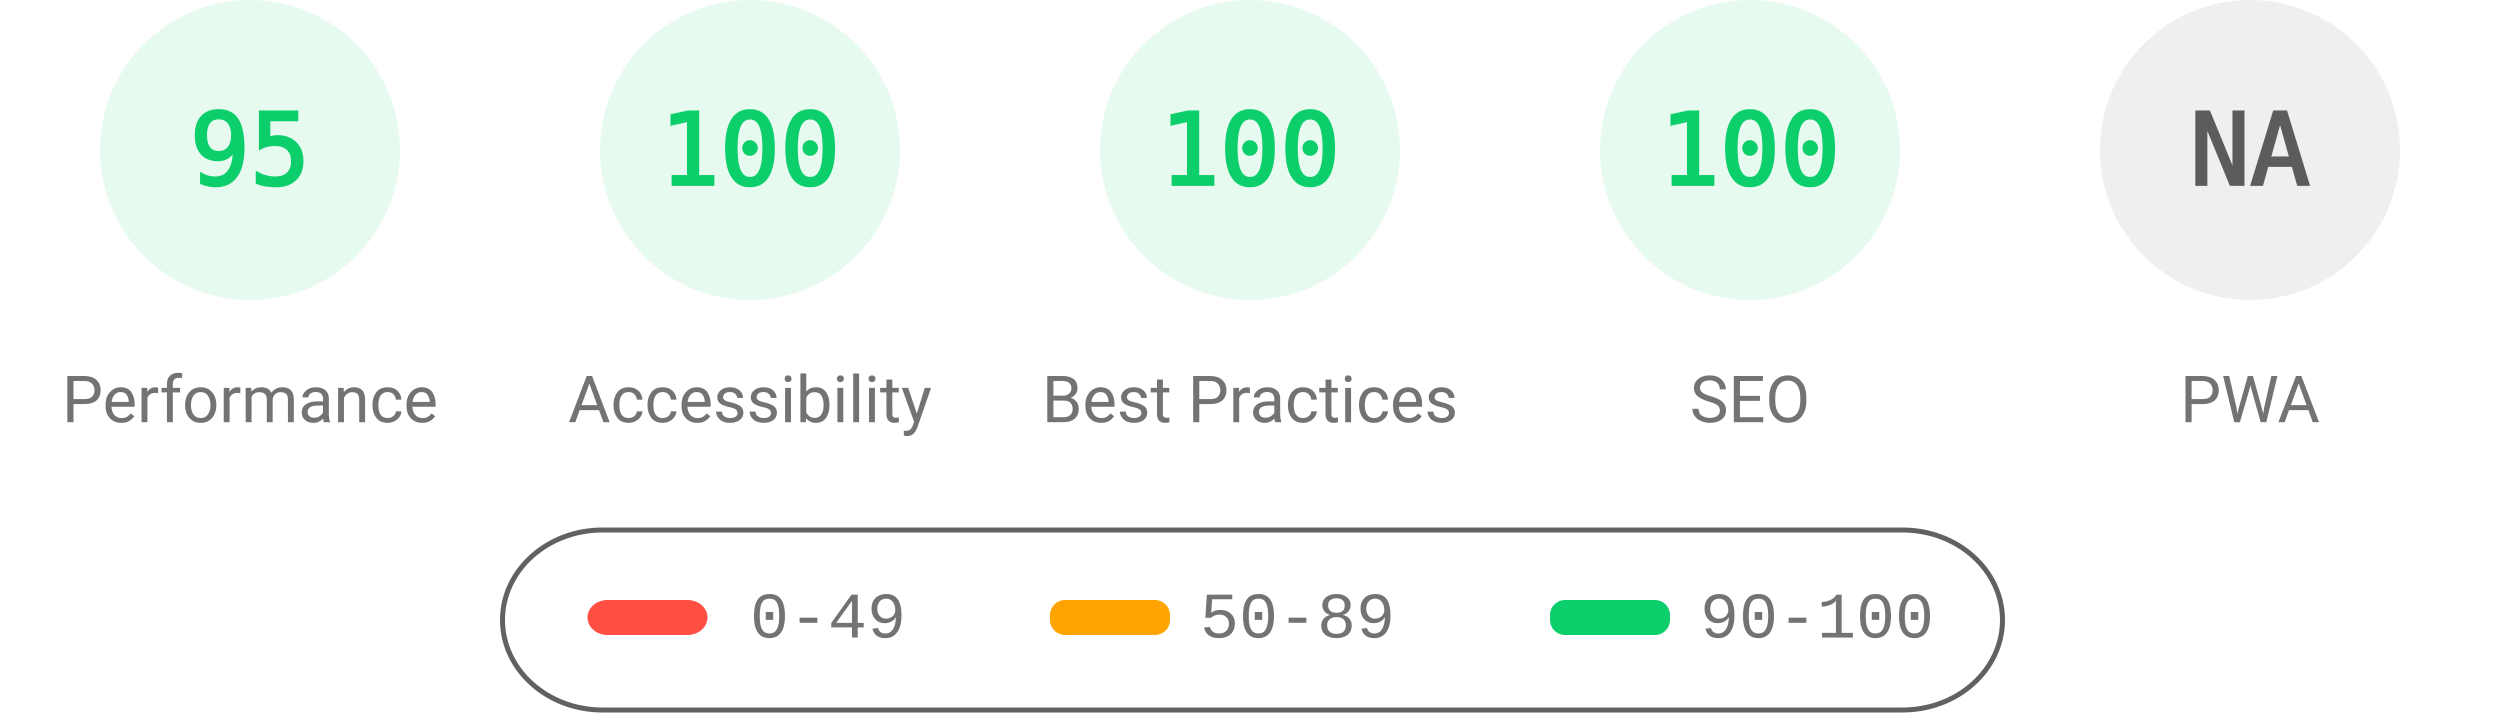
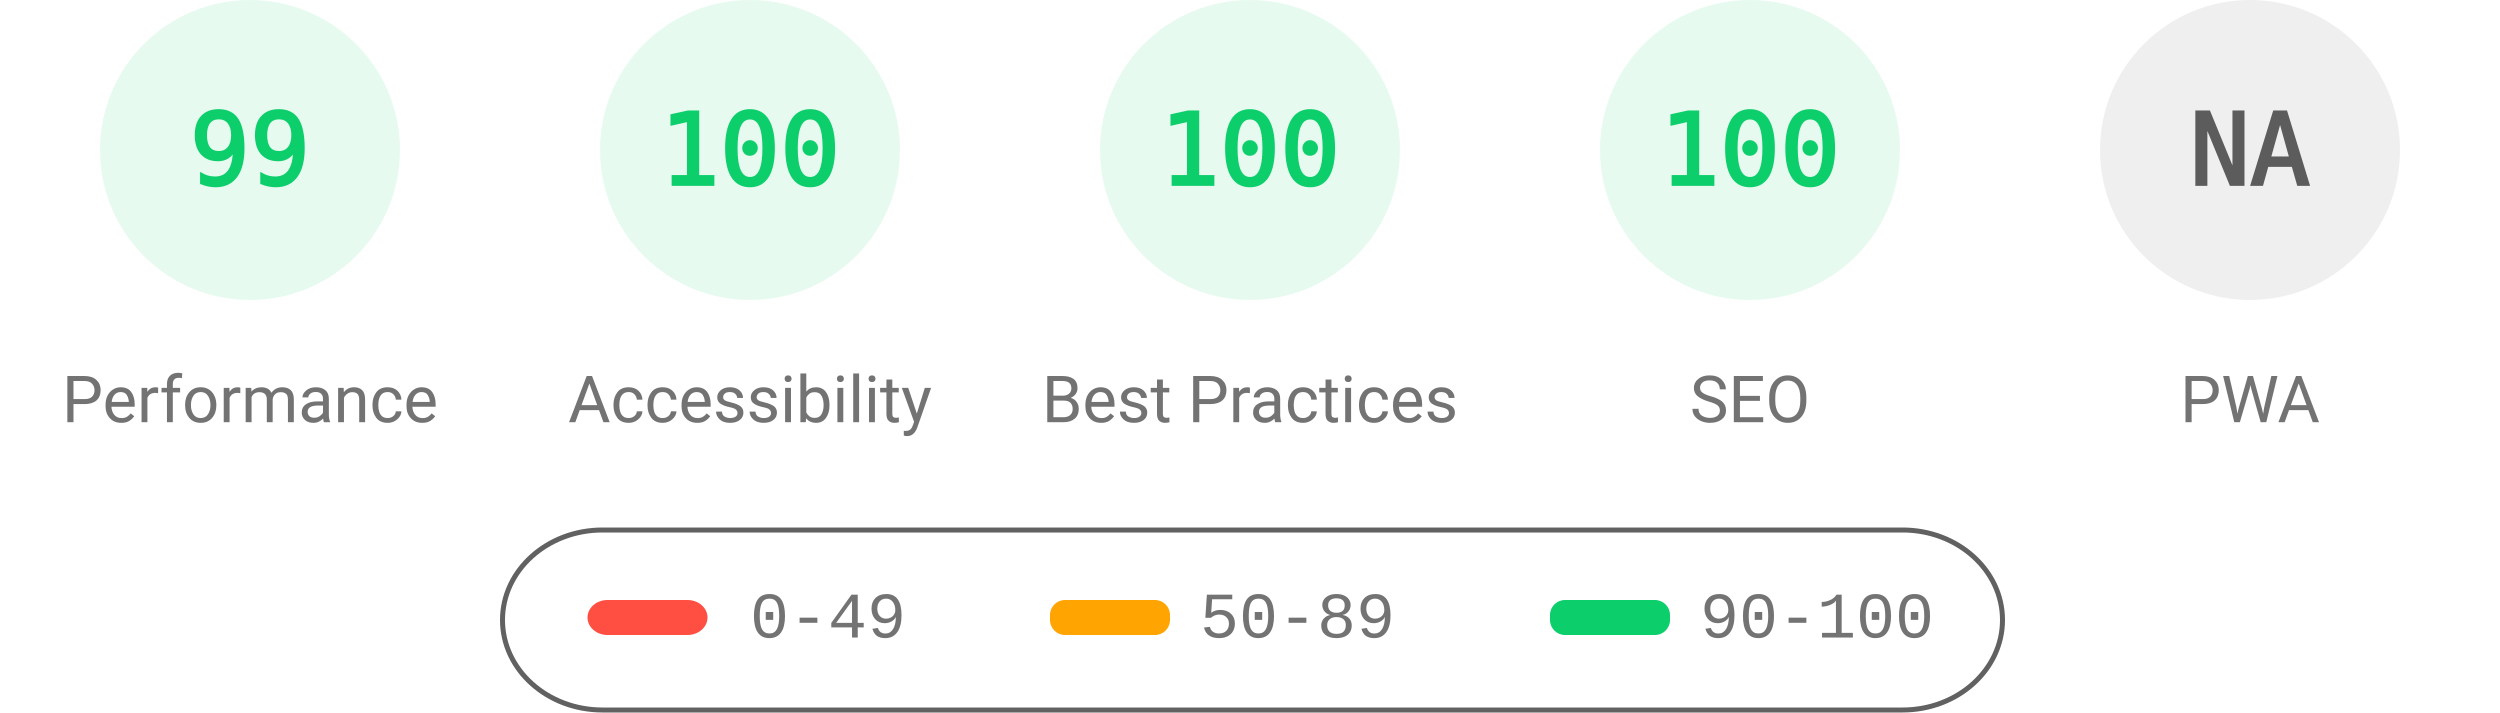
<svg xmlns="http://www.w3.org/2000/svg" fill="none" width="1000" height="285">
  <style>.gauge-base{opacity:.1}.gauge-arc{fill:none;animation-delay:250ms;stroke-linecap:round;transform:rotate(-90deg);transform-origin:100px 60px;animation:load-gauge 1s ease forwards}.guage-text{font-size:40px;font-family:monospace;text-align:center}.guage-red{color:#ff4e42;fill:#ff4e42;stroke:#ff4e42}.guage-orange{color:#ffa400;fill:#ffa400;stroke:#ffa400}.guage-green{color:#0cce6b;fill:#0cce6b;stroke:#0cce6b}.guage-undefined{color:#5c5c5c;fill:#5c5c5c;stroke:#5c5c5c}.guage-title{color:#737373;fill:#737373;stroke:none;font-size:26px;line-height:26px;font-family:Roboto,Halvetica,Arial,sans-serif}@keyframes load-gauge{from{stroke-dasharray:0 352.858}}</style>
  <svg class="guage-div guage-perf guage-green" viewBox="0 0 200 200" width="200" height="200">
    <circle class="gauge-base" r="56" cx="100" cy="60" stroke-width="8" />
-     <circle class="gauge-arc guage-arc-1" r="56" cx="100" cy="60" stroke-width="8" style="stroke-dasharray:334.265,351.858" />
-     <text class="guage-text" x="100" y="60" alignment-baseline="central" dominant-baseline="central" text-anchor="middle">95</text>
+     <circle class="gauge-arc guage-arc-1" r="56" cx="100" cy="60" stroke-width="8" style="stroke-dasharray:348.339,351.858" />
+     <text class="guage-text" x="100" y="60" alignment-baseline="central" dominant-baseline="central" text-anchor="middle">99</text>
    <text class="guage-title" x="100" y="160" alignment-baseline="central" dominant-baseline="central" text-anchor="middle">Performance</text>
  </svg>
  <svg class="guage-div guage-acc guage-green" viewBox="0 0 200 200" width="200" height="200" x="200">
    <circle class="gauge-base" r="56" cx="100" cy="60" stroke-width="8" />
    <circle class="gauge-arc guage-arc-2" r="56" cx="100" cy="60" stroke-width="8" style="stroke-dasharray:351.858,351.858" />
    <text class="guage-text" x="100" y="60" alignment-baseline="central" dominant-baseline="central" text-anchor="middle">100</text>
    <text class="guage-title" x="100" y="160" alignment-baseline="central" dominant-baseline="central" text-anchor="middle">Accessibility</text>
  </svg>
  <svg class="guage-div guage-best guage-green" viewBox="0 0 200 200" width="200" height="200" x="400">
    <circle class="gauge-base" r="56" cx="100" cy="60" stroke-width="8" />
    <circle class="gauge-arc guage-arc-3" r="56" cx="100" cy="60" stroke-width="8" style="stroke-dasharray:351.858,351.858" />
    <text class="guage-text" x="100" y="60" alignment-baseline="central" dominant-baseline="central" text-anchor="middle">100</text>
    <text class="guage-title" x="100" y="160" alignment-baseline="central" dominant-baseline="central" text-anchor="middle">Best Practices</text>
  </svg>
  <svg class="guage-div guage-seo guage-green" viewBox="0 0 200 200" width="200" height="200" x="600">
    <circle class="gauge-base" r="56" cx="100" cy="60" stroke-width="8" />
    <circle class="gauge-arc guage-arc-4" r="56" cx="100" cy="60" stroke-width="8" style="stroke-dasharray:351.858,351.858" />
    <text class="guage-text" x="100" y="60" alignment-baseline="central" dominant-baseline="central" text-anchor="middle">100</text>
    <text class="guage-title" x="100" y="160" alignment-baseline="central" dominant-baseline="central" text-anchor="middle">SEO</text>
  </svg>
  <svg class="guage-div guage-pwa guage-undefined" viewBox="0 0 200 200" width="200" height="200" x="800">
    <circle class="gauge-base" r="56" cx="100" cy="60" stroke-width="8" />
    <circle class="gauge-arc guage-arc-4" r="56" cx="100" cy="60" stroke-width="8" style="stroke-dasharray:351.858,351.858" />
    <text class="guage-text" x="100" y="60" alignment-baseline="central" dominant-baseline="central" text-anchor="middle">NA</text>
    <text class="guage-title" x="100" y="160" alignment-baseline="central" dominant-baseline="central" text-anchor="middle">PWA</text>
  </svg>
  <svg width="604" height="76" x="200" y="210">
    <path fill="none" id="canvas_background" d="M-1-1h604v80H-1z" />
    <rect fill-opacity="0" stroke="#616161" stroke-width="2" rx="40" id="svg_2" height="72" width="600" y="2" x="1" fill="#000" />
    <rect stroke="#000" rx="8" id="svg_3" height="14" width="48" y="30" x="35" stroke-opacity="null" stroke-width="0" fill="#ff4e42" />
    <rect stroke="#000" rx="6" id="svg_4" height="14" width="48" y="30" x="220" stroke-opacity="null" stroke-width="0" fill="#ffa400" />
    <rect stroke="#000" rx="6" id="svg_5" height="14" width="48" y="30" x="420" stroke-opacity="null" stroke-width="0" fill="#0cce6b" />
    <text xml:space="preserve" text-anchor="start" font-family="'Courier New', Courier, monospace" font-size="26" id="svg_6" y="45" x="100" stroke-opacity="null" stroke-width="0" stroke="#000" fill="#737373">0-49</text>
    <text xml:space="preserve" text-anchor="start" font-family="'Courier New', Courier, monospace" font-size="26" id="svg_7" y="45" x="280" stroke-opacity="null" stroke-width="0" stroke="#000" fill="#737373">50-89</text>
    <text xml:space="preserve" text-anchor="start" font-family="'Courier New', Courier, monospace" font-size="26" id="svg_8" y="45" x="480" stroke-opacity="null" stroke-width="0" stroke="#000" fill="#737373">90-100</text>
  </svg>
</svg>
